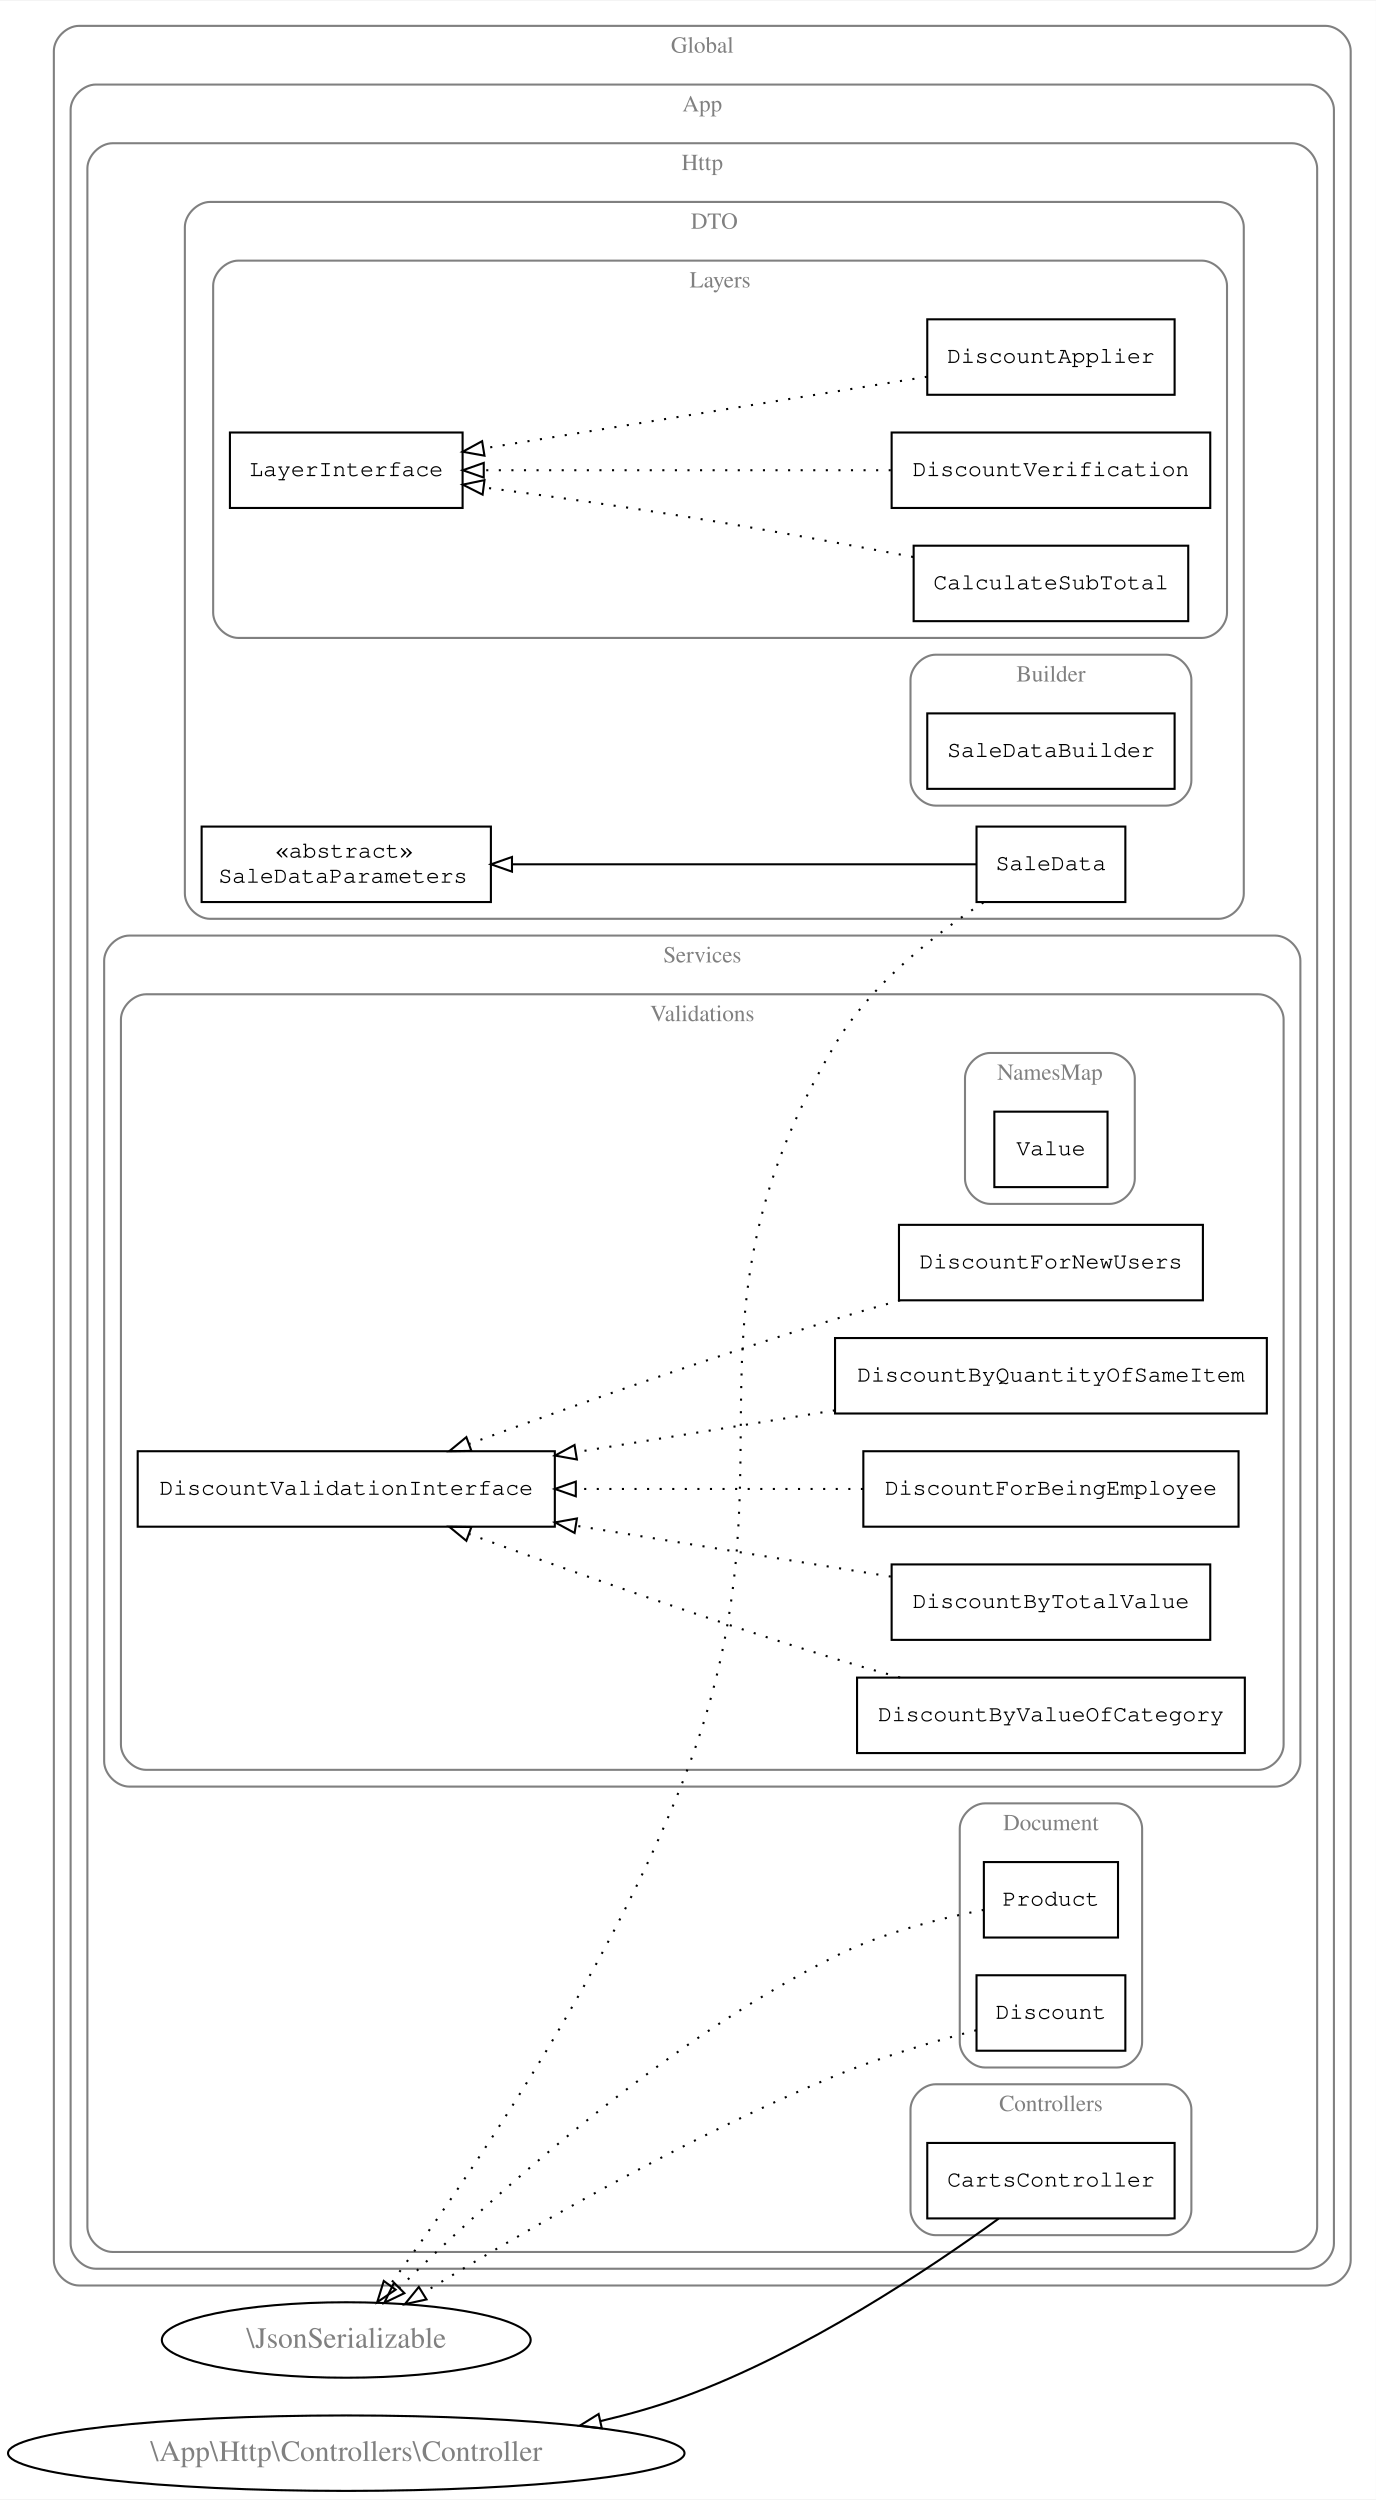
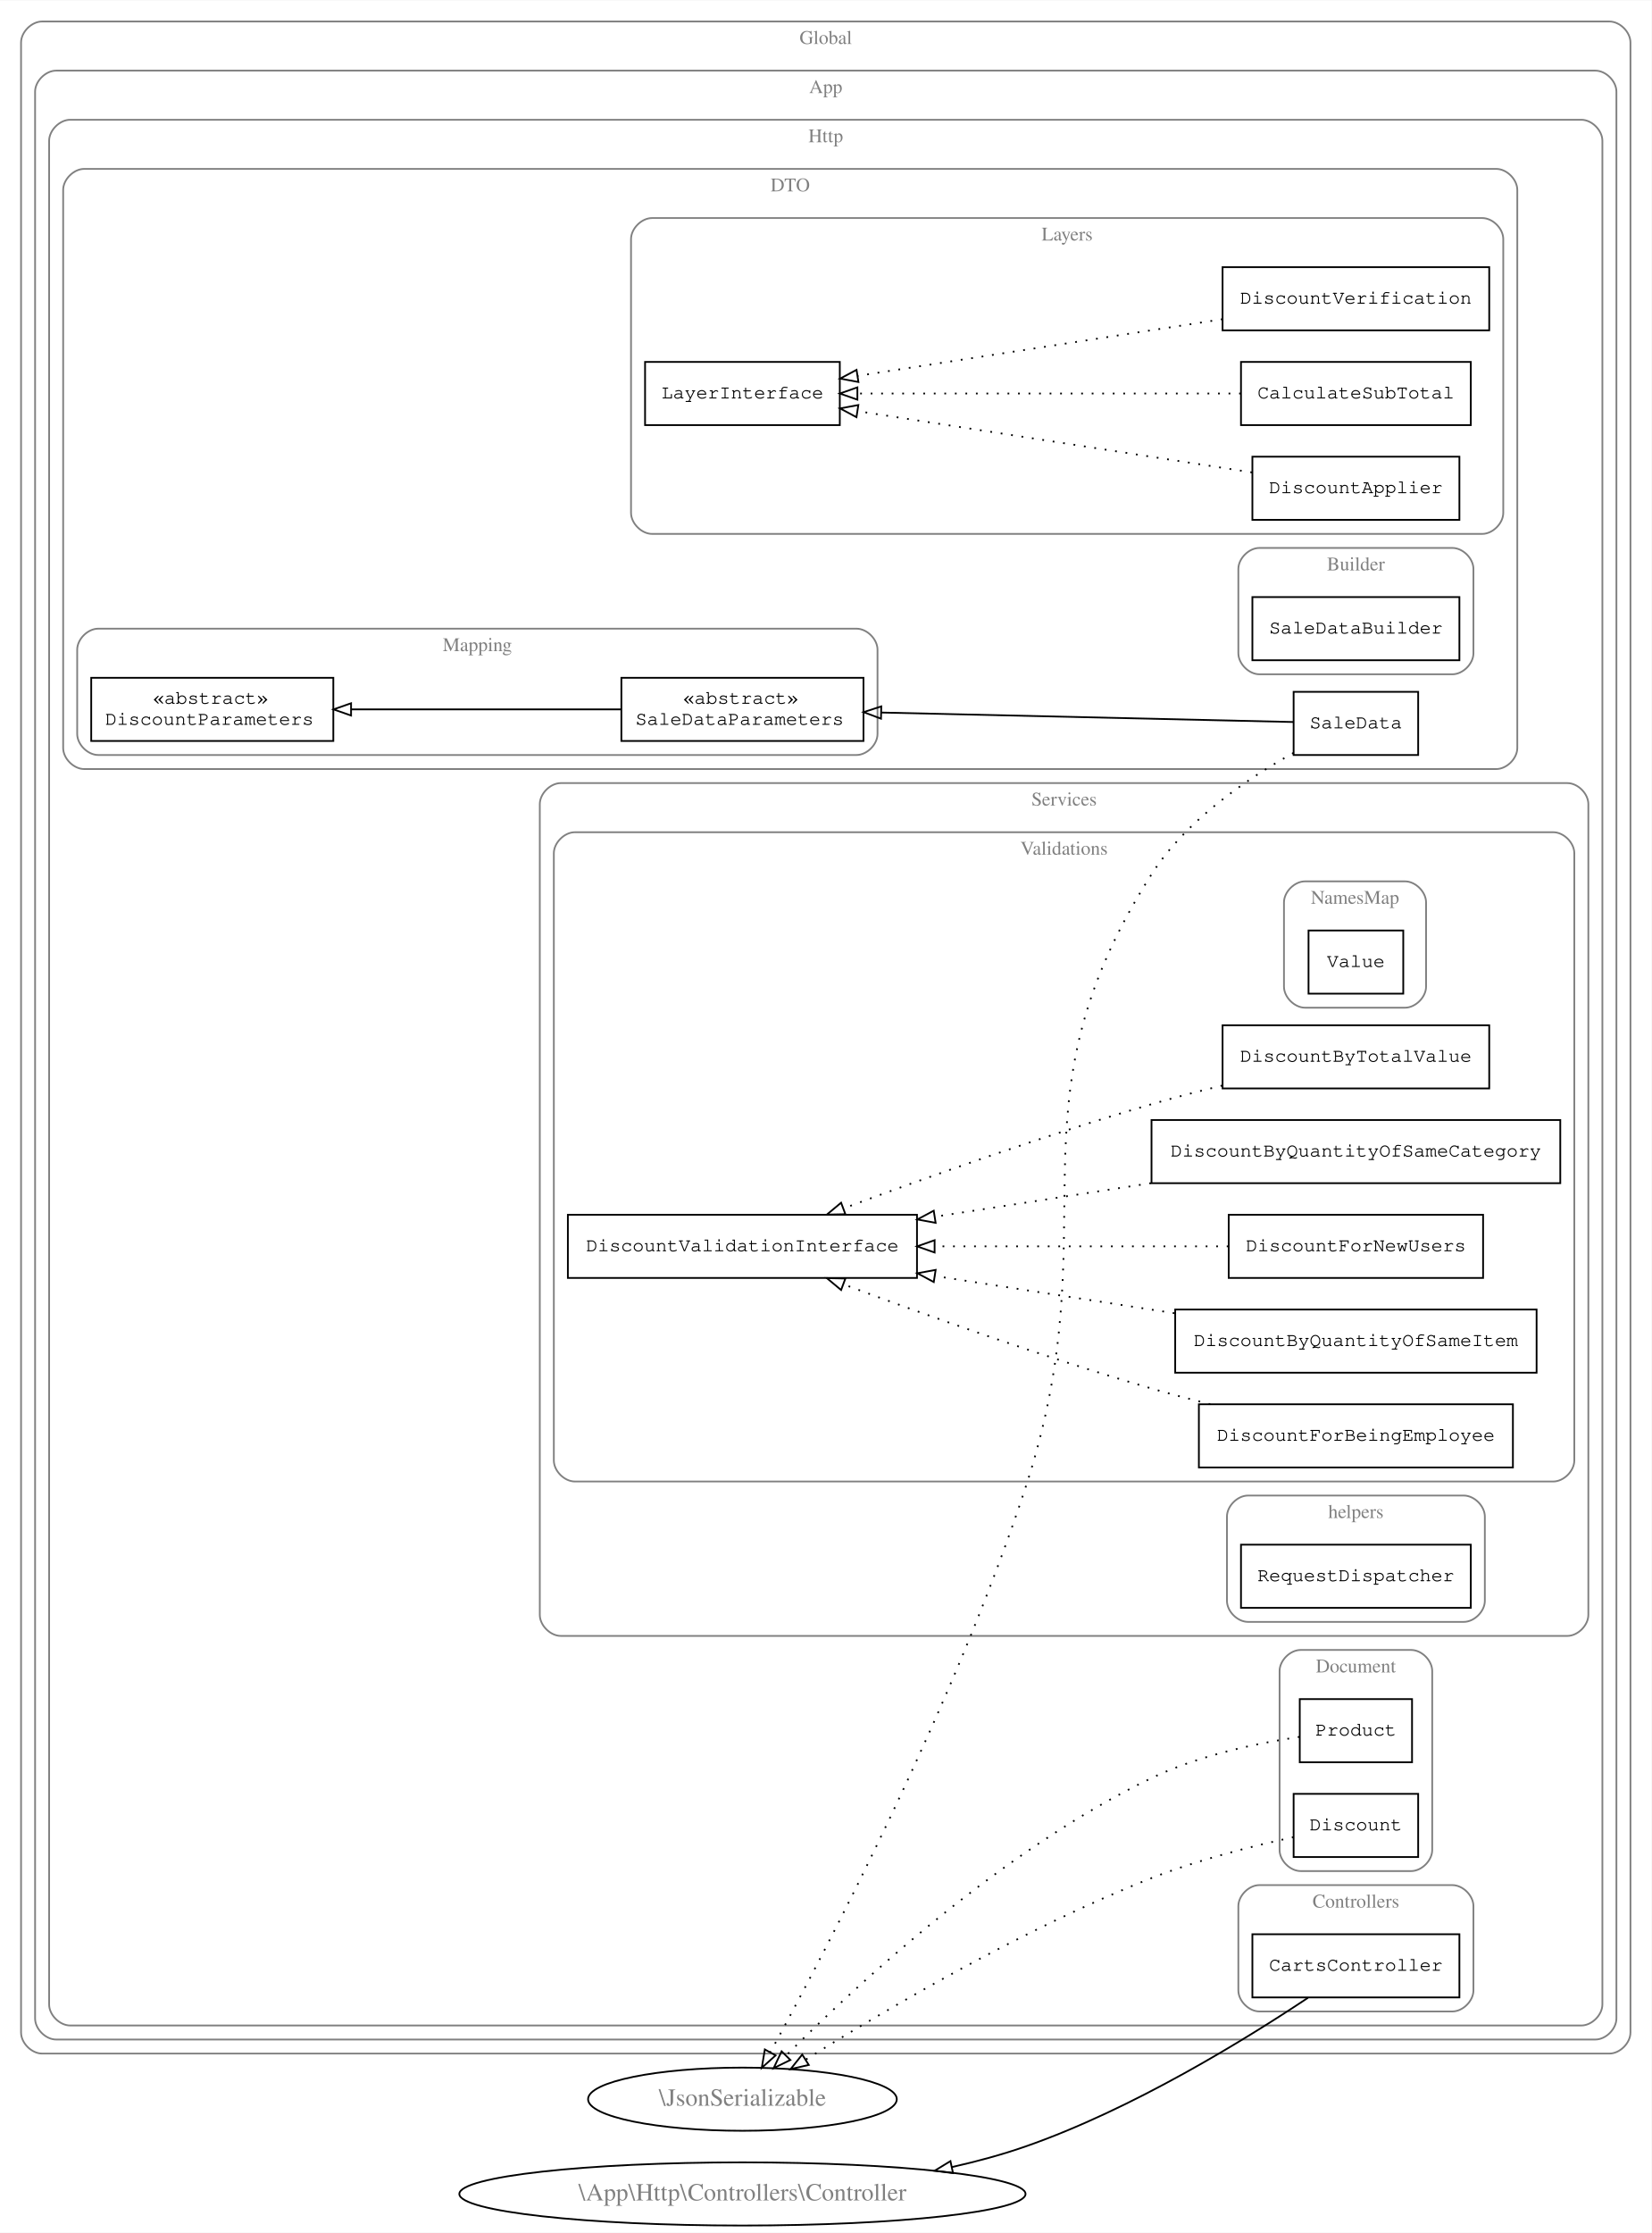
- <svg xmlns="http://www.w3.org/2000/svg" width="656pt" height="1192pt" viewBox="0.00 0.00 656.37 1192.00">
-   <g id="graph0" class="graph" transform="scale(1 1) rotate(0) translate(4 1188)">
-     <polygon fill="white" stroke="transparent" points="-4,4 -4,-1188 652.37,-1188 652.37,4 -4,4" />
+ <svg xmlns="http://www.w3.org/2000/svg" width="941pt" height="1272pt" viewBox="0.00 0.00 941.37 1272.00">
+   <g id="graph0" class="graph" transform="scale(1 1) rotate(0) translate(4 1268)">
+     <polygon fill="white" stroke="transparent" points="-4,4 -4,-1268 937.37,-1268 937.37,4 -4,4" />
    <g id="clust1" class="cluster">
-       <path fill="none" stroke="gray" d="M33.69,-98C33.69,-98 628.37,-98 628.37,-98 634.37,-98 640.37,-104 640.37,-110 640.37,-110 640.37,-1164 640.37,-1164 640.37,-1170 634.37,-1176 628.37,-1176 628.37,-1176 33.69,-1176 33.69,-1176 27.69,-1176 21.69,-1170 21.69,-1164 21.69,-1164 21.69,-110 21.69,-110 21.69,-104 27.69,-98 33.69,-98" />
-       <text text-anchor="middle" x="331.03" y="-1163.2" font-family="Times,serif" font-size="11.00" fill="gray">Global</text>
+       <path fill="none" stroke="gray" d="M20,-98C20,-98 913.37,-98 913.37,-98 919.37,-98 925.37,-104 925.37,-110 925.37,-110 925.37,-1244 925.37,-1244 925.37,-1250 919.37,-1256 913.37,-1256 913.37,-1256 20,-1256 20,-1256 14,-1256 8,-1250 8,-1244 8,-1244 8,-110 8,-110 8,-104 14,-98 20,-98" />
+       <text text-anchor="middle" x="466.69" y="-1243.2" font-family="Times,serif" font-size="11.00" fill="gray">Global</text>
    </g>
    <g id="clust2" class="cluster">
-       <path fill="none" stroke="gray" d="M41.69,-106C41.69,-106 620.37,-106 620.37,-106 626.37,-106 632.37,-112 632.37,-118 632.37,-118 632.37,-1136 632.37,-1136 632.37,-1142 626.37,-1148 620.37,-1148 620.37,-1148 41.69,-1148 41.69,-1148 35.69,-1148 29.69,-1142 29.69,-1136 29.69,-1136 29.69,-118 29.69,-118 29.69,-112 35.69,-106 41.69,-106" />
-       <text text-anchor="middle" x="331.03" y="-1135.2" font-family="Times,serif" font-size="11.00" fill="gray">App</text>
+       <path fill="none" stroke="gray" d="M28,-106C28,-106 905.37,-106 905.37,-106 911.37,-106 917.37,-112 917.37,-118 917.37,-118 917.37,-1216 917.37,-1216 917.37,-1222 911.37,-1228 905.37,-1228 905.37,-1228 28,-1228 28,-1228 22,-1228 16,-1222 16,-1216 16,-1216 16,-118 16,-118 16,-112 22,-106 28,-106" />
+       <text text-anchor="middle" x="466.69" y="-1215.2" font-family="Times,serif" font-size="11.00" fill="gray">App</text>
    </g>
    <g id="clust3" class="cluster">
-       <path fill="none" stroke="gray" d="M49.69,-114C49.69,-114 612.37,-114 612.37,-114 618.37,-114 624.37,-120 624.37,-126 624.37,-126 624.37,-1108 624.37,-1108 624.37,-1114 618.37,-1120 612.37,-1120 612.37,-1120 49.69,-1120 49.69,-1120 43.69,-1120 37.69,-1114 37.69,-1108 37.69,-1108 37.69,-126 37.69,-126 37.69,-120 43.69,-114 49.69,-114" />
-       <text text-anchor="middle" x="331.03" y="-1107.2" font-family="Times,serif" font-size="11.00" fill="gray">Http</text>
+       <path fill="none" stroke="gray" d="M36,-114C36,-114 897.37,-114 897.37,-114 903.37,-114 909.37,-120 909.37,-126 909.37,-126 909.37,-1188 909.37,-1188 909.37,-1194 903.37,-1200 897.37,-1200 897.37,-1200 36,-1200 36,-1200 30,-1200 24,-1194 24,-1188 24,-1188 24,-126 24,-126 24,-120 30,-114 36,-114" />
+       <text text-anchor="middle" x="466.69" y="-1187.2" font-family="Times,serif" font-size="11.00" fill="gray">Http</text>
    </g>
    <g id="clust4" class="cluster">
-       <path fill="none" stroke="gray" d="M96.19,-750C96.19,-750 577.37,-750 577.37,-750 583.37,-750 589.37,-756 589.37,-762 589.37,-762 589.37,-1080 589.37,-1080 589.37,-1086 583.37,-1092 577.37,-1092 577.37,-1092 96.19,-1092 96.19,-1092 90.19,-1092 84.19,-1086 84.19,-1080 84.19,-1080 84.19,-762 84.19,-762 84.19,-756 90.19,-750 96.19,-750" />
-       <text text-anchor="middle" x="336.78" y="-1079.2" font-family="Times,serif" font-size="11.00" fill="gray">DTO</text>
+       <path fill="none" stroke="gray" d="M44,-830C44,-830 848.87,-830 848.87,-830 854.87,-830 860.87,-836 860.87,-842 860.87,-842 860.87,-1160 860.87,-1160 860.87,-1166 854.87,-1172 848.87,-1172 848.87,-1172 44,-1172 44,-1172 38,-1172 32,-1166 32,-1160 32,-1160 32,-842 32,-842 32,-836 38,-830 44,-830" />
+       <text text-anchor="middle" x="446.44" y="-1159.2" font-family="Times,serif" font-size="11.00" fill="gray">DTO</text>
    </g>
    <g id="clust5" class="cluster">
-       <path fill="none" stroke="gray" d="M109.69,-884C109.69,-884 569.37,-884 569.37,-884 575.37,-884 581.37,-890 581.37,-896 581.37,-896 581.37,-1052 581.37,-1052 581.37,-1058 575.37,-1064 569.37,-1064 569.37,-1064 109.69,-1064 109.69,-1064 103.69,-1064 97.69,-1058 97.69,-1052 97.69,-1052 97.69,-896 97.69,-896 97.69,-890 103.69,-884 109.69,-884" />
-       <text text-anchor="middle" x="339.53" y="-1051.2" font-family="Times,serif" font-size="11.00" fill="gray">Layers</text>
+       <path fill="none" stroke="gray" d="M52,-838C52,-838 484.19,-838 484.19,-838 490.19,-838 496.19,-844 496.19,-850 496.19,-850 496.19,-898 496.19,-898 496.19,-904 490.19,-910 484.19,-910 484.19,-910 52,-910 52,-910 46,-910 40,-904 40,-898 40,-898 40,-850 40,-850 40,-844 46,-838 52,-838" />
+       <text text-anchor="middle" x="268.09" y="-897.2" font-family="Times,serif" font-size="11.00" fill="gray">Mapping</text>
    </g>
    <g id="clust6" class="cluster">
-       <path fill="none" stroke="gray" d="M442.37,-804C442.37,-804 552.37,-804 552.37,-804 558.37,-804 564.37,-810 564.37,-816 564.37,-816 564.37,-864 564.37,-864 564.37,-870 558.37,-876 552.37,-876 552.37,-876 442.37,-876 442.37,-876 436.37,-876 430.37,-870 430.37,-864 430.37,-864 430.37,-816 430.37,-816 430.37,-810 436.37,-804 442.37,-804" />
-       <text text-anchor="middle" x="497.37" y="-863.2" font-family="Times,serif" font-size="11.00" fill="gray">Builder</text>
+       <path fill="none" stroke="gray" d="M367.69,-964C367.69,-964 840.87,-964 840.87,-964 846.87,-964 852.87,-970 852.87,-976 852.87,-976 852.87,-1132 852.87,-1132 852.87,-1138 846.87,-1144 840.87,-1144 840.87,-1144 367.69,-1144 367.69,-1144 361.69,-1144 355.69,-1138 355.69,-1132 355.69,-1132 355.69,-976 355.69,-976 355.69,-970 361.69,-964 367.69,-964" />
+       <text text-anchor="middle" x="604.28" y="-1131.2" font-family="Times,serif" font-size="11.00" fill="gray">Layers</text>
    </g>
    <g id="clust7" class="cluster">
-       <path fill="none" stroke="gray" d="M465.87,-202C465.87,-202 528.87,-202 528.87,-202 534.87,-202 540.87,-208 540.87,-214 540.87,-214 540.87,-316 540.87,-316 540.87,-322 534.87,-328 528.87,-328 528.87,-328 465.87,-328 465.87,-328 459.87,-328 453.87,-322 453.87,-316 453.87,-316 453.87,-214 453.87,-214 453.87,-208 459.87,-202 465.87,-202" />
-       <text text-anchor="middle" x="497.37" y="-315.2" font-family="Times,serif" font-size="11.00" fill="gray">Document</text>
+       <path fill="none" stroke="gray" d="M713.87,-884C713.87,-884 823.87,-884 823.87,-884 829.87,-884 835.87,-890 835.87,-896 835.87,-896 835.87,-944 835.87,-944 835.87,-950 829.87,-956 823.87,-956 823.87,-956 713.87,-956 713.87,-956 707.87,-956 701.87,-950 701.87,-944 701.87,-944 701.87,-896 701.87,-896 701.87,-890 707.87,-884 713.87,-884" />
+       <text text-anchor="middle" x="768.87" y="-943.2" font-family="Times,serif" font-size="11.00" fill="gray">Builder</text>
    </g>
    <g id="clust8" class="cluster">
-       <path fill="none" stroke="gray" d="M57.69,-336C57.69,-336 604.37,-336 604.37,-336 610.37,-336 616.37,-342 616.37,-348 616.37,-348 616.37,-730 616.37,-730 616.37,-736 610.37,-742 604.37,-742 604.37,-742 57.69,-742 57.69,-742 51.69,-742 45.69,-736 45.69,-730 45.69,-730 45.69,-348 45.69,-348 45.69,-342 51.69,-336 57.69,-336" />
-       <text text-anchor="middle" x="331.03" y="-729.2" font-family="Times,serif" font-size="11.00" fill="gray">Services</text>
+       <path fill="none" stroke="gray" d="M737.37,-202C737.37,-202 800.37,-202 800.37,-202 806.37,-202 812.37,-208 812.37,-214 812.37,-214 812.37,-316 812.37,-316 812.37,-322 806.37,-328 800.37,-328 800.37,-328 737.37,-328 737.37,-328 731.37,-328 725.37,-322 725.37,-316 725.37,-316 725.37,-214 725.37,-214 725.37,-208 731.37,-202 737.37,-202" />
+       <text text-anchor="middle" x="768.87" y="-315.2" font-family="Times,serif" font-size="11.00" fill="gray">Document</text>
    </g>
    <g id="clust9" class="cluster">
-       <path fill="none" stroke="gray" d="M65.69,-344C65.69,-344 596.37,-344 596.37,-344 602.37,-344 608.37,-350 608.37,-356 608.37,-356 608.37,-702 608.37,-702 608.37,-708 602.37,-714 596.37,-714 596.37,-714 65.69,-714 65.69,-714 59.69,-714 53.69,-708 53.69,-702 53.69,-702 53.69,-356 53.69,-356 53.69,-350 59.69,-344 65.69,-344" />
-       <text text-anchor="middle" x="331.03" y="-701.2" font-family="Times,serif" font-size="11.00" fill="gray">Validations</text>
+       <path fill="none" stroke="gray" d="M315.69,-336C315.69,-336 889.37,-336 889.37,-336 895.37,-336 901.37,-342 901.37,-348 901.37,-348 901.37,-810 901.37,-810 901.37,-816 895.37,-822 889.37,-822 889.37,-822 315.69,-822 315.69,-822 309.69,-822 303.69,-816 303.69,-810 303.69,-810 303.69,-348 303.69,-348 303.69,-342 309.69,-336 315.69,-336" />
+       <text text-anchor="middle" x="602.53" y="-809.2" font-family="Times,serif" font-size="11.00" fill="gray">Services</text>
    </g>
    <g id="clust10" class="cluster">
-       <path fill="none" stroke="gray" d="M468.37,-614C468.37,-614 525.37,-614 525.37,-614 531.37,-614 537.37,-620 537.37,-626 537.37,-626 537.37,-674 537.37,-674 537.37,-680 531.37,-686 525.37,-686 525.37,-686 468.37,-686 468.37,-686 462.37,-686 456.37,-680 456.37,-674 456.37,-674 456.37,-626 456.37,-626 456.37,-620 462.37,-614 468.37,-614" />
-       <text text-anchor="middle" x="496.87" y="-673.2" font-family="Times,serif" font-size="11.00" fill="gray">NamesMap</text>
+       <path fill="none" stroke="gray" d="M323.69,-424C323.69,-424 881.37,-424 881.37,-424 887.37,-424 893.37,-430 893.37,-436 893.37,-436 893.37,-782 893.37,-782 893.37,-788 887.37,-794 881.37,-794 881.37,-794 323.69,-794 323.69,-794 317.69,-794 311.69,-788 311.69,-782 311.69,-782 311.69,-436 311.69,-436 311.69,-430 317.69,-424 323.69,-424" />
+       <text text-anchor="middle" x="602.53" y="-781.2" font-family="Times,serif" font-size="11.00" fill="gray">Validations</text>
    </g>
    <g id="clust11" class="cluster">
-       <path fill="none" stroke="gray" d="M442.37,-122C442.37,-122 552.37,-122 552.37,-122 558.37,-122 564.37,-128 564.37,-134 564.37,-134 564.37,-182 564.37,-182 564.37,-188 558.37,-194 552.37,-194 552.37,-194 442.37,-194 442.37,-194 436.37,-194 430.37,-188 430.37,-182 430.37,-182 430.37,-134 430.37,-134 430.37,-128 436.37,-122 442.37,-122" />
-       <text text-anchor="middle" x="497.37" y="-181.2" font-family="Times,serif" font-size="11.00" fill="gray">Controllers</text>
+       <path fill="none" stroke="gray" d="M739.87,-694C739.87,-694 796.87,-694 796.87,-694 802.87,-694 808.87,-700 808.87,-706 808.87,-706 808.87,-754 808.87,-754 808.87,-760 802.87,-766 796.87,-766 796.87,-766 739.87,-766 739.87,-766 733.87,-766 727.87,-760 727.87,-754 727.87,-754 727.87,-706 727.87,-706 727.87,-700 733.87,-694 739.87,-694" />
+       <text text-anchor="middle" x="768.37" y="-753.2" font-family="Times,serif" font-size="11.00" fill="gray">NamesMap</text>
+     </g>
+     <g id="clust12" class="cluster">
+       <path fill="none" stroke="gray" d="M707.37,-344C707.37,-344 830.37,-344 830.37,-344 836.37,-344 842.37,-350 842.37,-356 842.37,-356 842.37,-404 842.37,-404 842.37,-410 836.37,-416 830.37,-416 830.37,-416 707.37,-416 707.37,-416 701.37,-416 695.37,-410 695.37,-404 695.37,-404 695.37,-356 695.37,-356 695.37,-350 701.37,-344 707.37,-344" />
+       <text text-anchor="middle" x="768.87" y="-403.2" font-family="Times,serif" font-size="11.00" fill="gray">helpers</text>
+     </g>
+     <g id="clust13" class="cluster">
+       <path fill="none" stroke="gray" d="M713.87,-122C713.87,-122 823.87,-122 823.87,-122 829.87,-122 835.87,-128 835.87,-134 835.87,-134 835.87,-182 835.87,-182 835.87,-188 829.87,-194 823.87,-194 823.87,-194 713.87,-194 713.87,-194 707.87,-194 701.87,-188 701.87,-182 701.87,-182 701.87,-134 701.87,-134 701.87,-128 707.87,-122 713.87,-122" />
+       <text text-anchor="middle" x="768.87" y="-181.2" font-family="Times,serif" font-size="11.00" fill="gray">Controllers</text>
    </g>
    <g id="node1" class="node">
-       <polygon fill="none" stroke="black" points="573.37,-982 421.37,-982 421.37,-946 573.37,-946 573.37,-982" />
-       <text text-anchor="middle" x="497.37" y="-961.2" font-family="Courier,monospace" font-size="11.00">DiscountVerification</text>
+       <polygon fill="none" stroke="black" points="488.19,-882 350.19,-882 350.19,-846 488.19,-846 488.19,-882" />
+       <text text-anchor="start" x="385.19" y="-867.2" font-family="Courier,monospace" font-size="11.00">«abstract»</text>
+       <text text-anchor="start" x="358.19" y="-855.2" font-family="Courier,monospace" font-size="11.00">SaleDataParameters</text>
+     </g>
+     <g id="node2" class="node">
+       <polygon fill="none" stroke="black" points="186,-882 48,-882 48,-846 186,-846 186,-882" />
+       <text text-anchor="start" x="83" y="-867.2" font-family="Courier,monospace" font-size="11.00">«abstract»</text>
+       <text text-anchor="start" x="56" y="-855.2" font-family="Courier,monospace" font-size="11.00">DiscountParameters</text>
+     </g>
+     <g id="edge1" class="edge">
+       <path fill="none" stroke="black" d="M350.07,-864C304.38,-864 244.07,-864 196.39,-864" />
+       <polygon fill="none" stroke="black" points="196.11,-860.5 186.11,-864 196.11,-867.5 196.11,-860.5" />
+     </g>
+     <g id="node3" class="node">
+       <polygon fill="none" stroke="black" points="844.87,-1116 692.87,-1116 692.87,-1080 844.87,-1080 844.87,-1116" />
+       <text text-anchor="middle" x="768.87" y="-1095.2" font-family="Courier,monospace" font-size="11.00">DiscountVerification</text>
+     </g>
+     <g id="node6" class="node">
+       <polygon fill="none" stroke="black" points="474.69,-1062 363.69,-1062 363.69,-1026 474.69,-1026 474.69,-1062" />
+       <text text-anchor="middle" x="419.19" y="-1041.2" font-family="Courier,monospace" font-size="11.00">LayerInterface</text>
+     </g>
+     <g id="edge5" class="edge">
+       <path fill="none" stroke="black" stroke-dasharray="1,5" d="M692.86,-1086.35C630.87,-1076.72 543.77,-1063.19 484.82,-1054.04" />
+       <polygon fill="none" stroke="black" points="485.3,-1050.57 474.88,-1052.5 484.23,-1057.49 485.3,-1050.57" />
    </g>
    <g id="node4" class="node">
-       <polygon fill="none" stroke="black" points="216.69,-982 105.69,-982 105.69,-946 216.69,-946 216.69,-982" />
-       <text text-anchor="middle" x="161.19" y="-961.2" font-family="Courier,monospace" font-size="11.00">LayerInterface</text>
+       <polygon fill="none" stroke="black" points="834.37,-1062 703.37,-1062 703.37,-1026 834.37,-1026 834.37,-1062" />
+       <text text-anchor="middle" x="768.87" y="-1041.2" font-family="Courier,monospace" font-size="11.00">CalculateSubTotal</text>
+     </g>
+     <g id="edge9" class="edge">
+       <path fill="none" stroke="black" stroke-dasharray="1,5" d="M703.29,-1044C640.97,-1044 547.15,-1044 484.81,-1044" />
+       <polygon fill="none" stroke="black" points="484.71,-1040.5 474.71,-1044 484.71,-1047.5 484.71,-1040.5" />
+     </g>
+     <g id="node5" class="node">
+       <polygon fill="none" stroke="black" points="827.87,-1008 709.87,-1008 709.87,-972 827.87,-972 827.87,-1008" />
+       <text text-anchor="middle" x="768.87" y="-987.2" font-family="Courier,monospace" font-size="11.00">DiscountApplier</text>
+     </g>
+     <g id="edge14" class="edge">
+       <path fill="none" stroke="black" stroke-dasharray="1,5" d="M709.68,-999.04C647.56,-1008.69 549.4,-1023.93 484.89,-1033.95" />
+       <polygon fill="none" stroke="black" points="484.19,-1030.52 474.84,-1035.51 485.26,-1037.44 484.19,-1030.52" />
+     </g>
+     <g id="node7" class="node">
+       <polygon fill="none" stroke="black" points="827.87,-928 709.87,-928 709.87,-892 827.87,-892 827.87,-928" />
+       <text text-anchor="middle" x="768.87" y="-907.2" font-family="Courier,monospace" font-size="11.00">SaleDataBuilder</text>
+     </g>
+     <g id="node8" class="node">
+       <polygon fill="none" stroke="black" points="804.37,-874 733.37,-874 733.37,-838 804.37,-838 804.37,-874" />
+       <text text-anchor="middle" x="768.87" y="-853.2" font-family="Courier,monospace" font-size="11.00">SaleData</text>
+     </g>
+     <g id="edge10" class="edge">
+       <path fill="none" stroke="black" d="M733.26,-856.8C678.88,-858.05 572.04,-860.51 498.41,-862.2" />
+       <polygon fill="none" stroke="black" points="498.17,-858.7 488.25,-862.43 498.33,-865.7 498.17,-858.7" />
+     </g>
+     <g id="node20" class="node">
+       <ellipse fill="none" stroke="black" cx="419.19" cy="-72" rx="87.99" ry="18" />
+       <text text-anchor="middle" x="419.19" y="-68.3" font-family="Times,serif" font-size="14.00" fill="gray">\JsonSerializable</text>
+     </g>
+     <g id="edge11" class="edge">
+       <path fill="none" stroke="black" stroke-dasharray="1,5" d="M733.35,-839.22C707.02,-824.6 672.04,-800.9 652.37,-770 567.1,-636.02 629.9,-570.89 580.37,-420 539.41,-295.19 466.31,-155.83 435.04,-98.66" />
+       <polygon fill="none" stroke="black" points="438.1,-96.96 430.22,-89.89 431.97,-100.34 438.1,-96.96" />
+     </g>
+     <g id="node9" class="node">
+       <polygon fill="none" stroke="black" points="800.87,-300 736.87,-300 736.87,-264 800.87,-264 800.87,-300" />
+       <text text-anchor="middle" x="768.87" y="-279.2" font-family="Courier,monospace" font-size="11.00">Product</text>
+     </g>
+     <g id="edge2" class="edge">
+       <path fill="none" stroke="black" stroke-dasharray="1,5" d="M736.73,-278.48C712.76,-274.89 679.28,-267.95 652.37,-255 566.96,-213.89 483.94,-136.85 444.32,-97.12" />
+       <polygon fill="none" stroke="black" points="446.5,-94.35 436.98,-89.69 441.52,-99.27 446.5,-94.35" />
+     </g>
+     <g id="node10" class="node">
+       <polygon fill="none" stroke="black" points="804.37,-246 733.37,-246 733.37,-210 804.37,-210 804.37,-246" />
+       <text text-anchor="middle" x="768.87" y="-225.2" font-family="Courier,monospace" font-size="11.00">Discount</text>
+     </g>
+     <g id="edge13" class="edge">
+       <path fill="none" stroke="black" stroke-dasharray="1,5" d="M733.32,-221.33C710,-216.27 678.78,-208.41 652.37,-198 579.13,-169.11 499.7,-122.31 455.33,-94.61" />
+       <polygon fill="none" stroke="black" points="457,-91.52 446.67,-89.16 453.27,-97.45 457,-91.52" />
+     </g>
+     <g id="node11" class="node">
+       <polygon fill="none" stroke="black" points="795.87,-738 741.87,-738 741.87,-702 795.87,-702 795.87,-738" />
+       <text text-anchor="middle" x="768.87" y="-717.2" font-family="Courier,monospace" font-size="11.00">Value</text>
+     </g>
+     <g id="node12" class="node">
+       <polygon fill="none" stroke="black" points="841.37,-576 696.37,-576 696.37,-540 841.37,-540 841.37,-576" />
+       <text text-anchor="middle" x="768.87" y="-555.2" font-family="Courier,monospace" font-size="11.00">DiscountForNewUsers</text>
+     </g>
+     <g id="node17" class="node">
+       <polygon fill="none" stroke="black" points="518.69,-576 319.69,-576 319.69,-540 518.69,-540 518.69,-576" />
+       <text text-anchor="middle" x="419.19" y="-555.2" font-family="Courier,monospace" font-size="11.00">DiscountValidationInterface</text>
+     </g>
+     <g id="edge3" class="edge">
+       <path fill="none" stroke="black" stroke-dasharray="1,5" d="M696.25,-558C647.97,-558 583.37,-558 528.8,-558" />
+       <polygon fill="none" stroke="black" points="528.73,-554.5 518.73,-558 528.73,-561.5 528.73,-554.5" />
+     </g>
+     <g id="node13" class="node">
+       <polygon fill="none" stroke="black" points="871.87,-522 665.87,-522 665.87,-486 871.87,-486 871.87,-522" />
+       <text text-anchor="middle" x="768.87" y="-501.2" font-family="Courier,monospace" font-size="11.00">DiscountByQuantityOfSameItem</text>
    </g>
    <g id="edge4" class="edge">
-       <path fill="none" stroke="black" stroke-dasharray="1,5" d="M420.96,-964C362.51,-964 282.39,-964 226.85,-964" />
-       <polygon fill="none" stroke="black" points="226.78,-960.5 216.78,-964 226.78,-967.5 226.78,-960.5" />
+       <path fill="none" stroke="black" stroke-dasharray="1,5" d="M665.43,-519.91C622.51,-526.58 572.55,-534.34 528.97,-541.11" />
+       <polygon fill="none" stroke="black" points="528.25,-537.67 518.9,-542.67 529.32,-544.59 528.25,-537.67" />
    </g>
-     <g id="node2" class="node">
-       <polygon fill="none" stroke="black" points="562.87,-928 431.87,-928 431.87,-892 562.87,-892 562.87,-928" />
-       <text text-anchor="middle" x="497.37" y="-907.2" font-family="Courier,monospace" font-size="11.00">CalculateSubTotal</text>
+     <g id="node14" class="node">
+       <polygon fill="none" stroke="black" points="858.37,-468 679.37,-468 679.37,-432 858.37,-432 858.37,-468" />
+       <text text-anchor="middle" x="768.87" y="-447.2" font-family="Courier,monospace" font-size="11.00">DiscountForBeingEmployee</text>
+     </g>
+     <g id="edge6" class="edge">
+       <path fill="none" stroke="black" stroke-dasharray="1,5" d="M685.88,-468.03C674.57,-470.85 663.15,-473.87 652.37,-477 591.7,-494.62 523.59,-518.93 476.92,-536.32" />
+       <polygon fill="none" stroke="black" points="475.43,-533.13 467.29,-539.91 477.88,-539.69 475.43,-533.13" />
+     </g>
+     <g id="node15" class="node">
+       <polygon fill="none" stroke="black" points="844.87,-684 692.87,-684 692.87,-648 844.87,-648 844.87,-684" />
+       <text text-anchor="middle" x="768.87" y="-663.2" font-family="Courier,monospace" font-size="11.00">DiscountByTotalValue</text>
+     </g>
+     <g id="edge7" class="edge">
+       <path fill="none" stroke="black" stroke-dasharray="1,5" d="M692.7,-649.65C679.21,-646.37 665.32,-642.76 652.37,-639 591.7,-621.38 523.59,-597.07 476.92,-579.68" />
+       <polygon fill="none" stroke="black" points="477.88,-576.31 467.29,-576.09 475.43,-582.87 477.88,-576.31" />
+     </g>
+     <g id="node16" class="node">
+       <polygon fill="none" stroke="black" points="885.37,-630 652.37,-630 652.37,-594 885.37,-594 885.37,-630" />
+       <text text-anchor="middle" x="768.87" y="-609.2" font-family="Courier,monospace" font-size="11.00">DiscountByQuantityOfSameCategory</text>
    </g>
    <g id="edge8" class="edge">
-       <path fill="none" stroke="black" stroke-dasharray="1,5" d="M431.63,-922.63C398.93,-928.82 358.61,-936.18 322.37,-942 291.01,-947.04 256.07,-951.92 226.85,-955.8" />
-       <polygon fill="none" stroke="black" points="226.23,-952.35 216.77,-957.13 227.14,-959.29 226.23,-952.35" />
-     </g>
-     <g id="node3" class="node">
-       <polygon fill="none" stroke="black" points="556.37,-1036 438.37,-1036 438.37,-1000 556.37,-1000 556.37,-1036" />
-       <text text-anchor="middle" x="497.37" y="-1015.2" font-family="Courier,monospace" font-size="11.00">DiscountApplier</text>
-     </g>
-     <g id="edge13" class="edge">
-       <path fill="none" stroke="black" stroke-dasharray="1,5" d="M438.16,-1008.59C379.08,-999.05 287.84,-984.3 226.62,-974.41" />
-       <polygon fill="none" stroke="black" points="227.12,-970.95 216.69,-972.81 226,-977.86 227.12,-970.95" />
-     </g>
-     <g id="node5" class="node">
-       <polygon fill="none" stroke="black" points="556.37,-848 438.37,-848 438.37,-812 556.37,-812 556.37,-848" />
-       <text text-anchor="middle" x="497.37" y="-827.2" font-family="Courier,monospace" font-size="11.00">SaleDataBuilder</text>
-     </g>
-     <g id="node6" class="node">
-       <polygon fill="none" stroke="black" points="230.19,-794 92.19,-794 92.19,-758 230.19,-758 230.19,-794" />
-       <text text-anchor="start" x="127.19" y="-779.2" font-family="Courier,monospace" font-size="11.00">«abstract»</text>
-       <text text-anchor="start" x="100.19" y="-767.2" font-family="Courier,monospace" font-size="11.00">SaleDataParameters</text>
-     </g>
-     <g id="node7" class="node">
-       <polygon fill="none" stroke="black" points="532.87,-794 461.87,-794 461.87,-758 532.87,-758 532.87,-794" />
-       <text text-anchor="middle" x="497.37" y="-773.2" font-family="Courier,monospace" font-size="11.00">SaleData</text>
-     </g>
-     <g id="edge9" class="edge">
-       <path fill="none" stroke="black" d="M461.87,-776C409.97,-776 310.45,-776 240.37,-776" />
-       <polygon fill="none" stroke="black" points="240.25,-772.5 230.25,-776 240.25,-779.5 240.25,-772.5" />
+       <path fill="none" stroke="black" stroke-dasharray="1,5" d="M652.1,-594.02C612.47,-587.86 568.31,-581 529.23,-574.94" />
+       <polygon fill="none" stroke="black" points="529.31,-571.41 518.89,-573.33 528.23,-578.32 529.31,-571.41" />
    </g>
    <g id="node18" class="node">
-       <ellipse fill="none" stroke="black" cx="161.19" cy="-72" rx="87.99" ry="18" />
-       <text text-anchor="middle" x="161.19" y="-68.3" font-family="Times,serif" font-size="14.00" fill="gray">\JsonSerializable</text>
+       <polygon fill="none" stroke="black" points="834.37,-388 703.37,-388 703.37,-352 834.37,-352 834.37,-388" />
+       <text text-anchor="middle" x="768.87" y="-367.2" font-family="Courier,monospace" font-size="11.00">RequestDispatcher</text>
    </g>
-     <g id="edge10" class="edge">
-       <path fill="none" stroke="black" stroke-dasharray="1,5" d="M465.16,-757.8C441.98,-742.62 411.54,-718.87 394.37,-690 313.18,-553.51 379.92,-488.02 322.37,-340 285.37,-244.84 216.1,-144.62 182.08,-98.31" />
-       <polygon fill="none" stroke="black" points="184.72,-96 175.95,-90.04 179.09,-100.16 184.72,-96" />
+     <g id="node19" class="node">
+       <polygon fill="none" stroke="black" points="827.87,-166 709.87,-166 709.87,-130 827.87,-130 827.87,-166" />
+       <text text-anchor="middle" x="768.87" y="-145.2" font-family="Courier,monospace" font-size="11.00">CartsController</text>
    </g>
-     <g id="node8" class="node">
-       <polygon fill="none" stroke="black" points="529.37,-300 465.37,-300 465.37,-264 529.37,-264 529.37,-300" />
-       <text text-anchor="middle" x="497.37" y="-279.2" font-family="Courier,monospace" font-size="11.00">Product</text>
-     </g>
-     <g id="edge1" class="edge">
-       <path fill="none" stroke="black" stroke-dasharray="1,5" d="M465.3,-277.19C444.46,-273.16 416.82,-266.21 394.37,-255 309.78,-212.76 226.7,-136.55 186.76,-97.13" />
-       <polygon fill="none" stroke="black" points="188.92,-94.34 179.36,-89.76 183.98,-99.3 188.92,-94.34" />
-     </g>
-     <g id="node9" class="node">
-       <polygon fill="none" stroke="black" points="532.87,-246 461.87,-246 461.87,-210 532.87,-210 532.87,-246" />
-       <text text-anchor="middle" x="497.37" y="-225.2" font-family="Courier,monospace" font-size="11.00">Discount</text>
+     <g id="node21" class="node">
+       <ellipse fill="none" stroke="black" cx="419.19" cy="-18" rx="161.37" ry="18" />
+       <text text-anchor="middle" x="419.19" y="-14.3" font-family="Times,serif" font-size="14.00" fill="gray">\App\Http\Controllers\Controller</text>
    </g>
    <g id="edge12" class="edge">
-       <path fill="none" stroke="black" stroke-dasharray="1,5" d="M461.75,-219.76C441.71,-214.52 416.21,-207.02 394.37,-198 321.8,-168.03 242.45,-121.79 197.84,-94.45" />
-       <polygon fill="none" stroke="black" points="199.48,-91.35 189.13,-89.08 195.81,-97.31 199.48,-91.35" />
-     </g>
-     <g id="node10" class="node">
-       <polygon fill="none" stroke="black" points="524.37,-658 470.37,-658 470.37,-622 524.37,-622 524.37,-658" />
-       <text text-anchor="middle" x="497.37" y="-637.2" font-family="Courier,monospace" font-size="11.00">Value</text>
-     </g>
-     <g id="node11" class="node">
-       <polygon fill="none" stroke="black" points="569.87,-604 424.87,-604 424.87,-568 569.87,-568 569.87,-604" />
-       <text text-anchor="middle" x="497.37" y="-583.2" font-family="Courier,monospace" font-size="11.00">DiscountForNewUsers</text>
-     </g>
-     <g id="node16" class="node">
-       <polygon fill="none" stroke="black" points="260.69,-496 61.69,-496 61.69,-460 260.69,-460 260.69,-496" />
-       <text text-anchor="middle" x="161.19" y="-475.2" font-family="Courier,monospace" font-size="11.00">DiscountValidationInterface</text>
-     </g>
-     <g id="edge2" class="edge">
-       <path fill="none" stroke="black" stroke-dasharray="1,5" d="M425.39,-567.96C414.95,-565.09 404.35,-562.06 394.37,-559 334.35,-540.62 266.68,-516.63 219.94,-499.54" />
-       <polygon fill="none" stroke="black" points="220.89,-496.16 210.3,-496 218.48,-502.73 220.89,-496.16" />
-     </g>
-     <g id="node12" class="node">
-       <polygon fill="none" stroke="black" points="600.37,-550 394.37,-550 394.37,-514 600.37,-514 600.37,-550" />
-       <text text-anchor="middle" x="497.37" y="-529.2" font-family="Courier,monospace" font-size="11.00">DiscountByQuantityOfSameItem</text>
-     </g>
-     <g id="edge3" class="edge">
-       <path fill="none" stroke="black" stroke-dasharray="1,5" d="M394.29,-515.5C355.18,-509.19 310.45,-501.96 270.75,-495.54" />
-       <polygon fill="none" stroke="black" points="271.21,-492.07 260.78,-493.93 270.09,-498.98 271.21,-492.07" />
-     </g>
-     <g id="node13" class="node">
-       <polygon fill="none" stroke="black" points="586.87,-496 407.87,-496 407.87,-460 586.87,-460 586.87,-496" />
-       <text text-anchor="middle" x="497.37" y="-475.2" font-family="Courier,monospace" font-size="11.00">DiscountForBeingEmployee</text>
-     </g>
-     <g id="edge5" class="edge">
-       <path fill="none" stroke="black" stroke-dasharray="1,5" d="M407.69,-478C365.72,-478 315.2,-478 270.93,-478" />
-       <polygon fill="none" stroke="black" points="270.7,-474.5 260.7,-478 270.7,-481.5 270.7,-474.5" />
-     </g>
-     <g id="node14" class="node">
-       <polygon fill="none" stroke="black" points="573.37,-442 421.37,-442 421.37,-406 573.37,-406 573.37,-442" />
-       <text text-anchor="middle" x="497.37" y="-421.2" font-family="Courier,monospace" font-size="11.00">DiscountByTotalValue</text>
-     </g>
-     <g id="edge6" class="edge">
-       <path fill="none" stroke="black" stroke-dasharray="1,5" d="M420.96,-436.19C376.65,-443.35 319.89,-452.52 270.83,-460.45" />
-       <polygon fill="none" stroke="black" points="270.12,-457.01 260.8,-462.06 271.23,-463.92 270.12,-457.01" />
-     </g>
-     <g id="node15" class="node">
-       <polygon fill="none" stroke="black" points="589.87,-388 404.87,-388 404.87,-352 589.87,-352 589.87,-388" />
-       <text text-anchor="middle" x="497.37" y="-367.2" font-family="Courier,monospace" font-size="11.00">DiscountByValueOfCategory</text>
-     </g>
-     <g id="edge7" class="edge">
-       <path fill="none" stroke="black" stroke-dasharray="1,5" d="M425.39,-388.04C414.95,-390.91 404.35,-393.94 394.37,-397 334.35,-415.38 266.68,-439.37 219.94,-456.46" />
-       <polygon fill="none" stroke="black" points="218.48,-453.27 210.3,-460 220.89,-459.84 218.48,-453.27" />
-     </g>
-     <g id="node17" class="node">
-       <polygon fill="none" stroke="black" points="556.37,-166 438.37,-166 438.37,-130 556.37,-130 556.37,-166" />
-       <text text-anchor="middle" x="497.37" y="-145.2" font-family="Courier,monospace" font-size="11.00">CartsController</text>
-     </g>
-     <g id="node19" class="node">
-       <ellipse fill="none" stroke="black" cx="161.19" cy="-18" rx="161.37" ry="18" />
-       <text text-anchor="middle" x="161.19" y="-14.3" font-family="Times,serif" font-size="14.00" fill="gray">\App\Http\Controllers\Controller</text>
-     </g>
-     <g id="edge11" class="edge">
-       <path fill="none" stroke="black" d="M472.46,-129.93C440.19,-106.49 380.06,-66.11 322.37,-45 309.69,-40.36 296.15,-36.51 282.51,-33.32" />
-       <polygon fill="none" stroke="black" points="283.1,-29.87 272.58,-31.11 281.58,-36.7 283.1,-29.87" />
+       <path fill="none" stroke="black" d="M741.57,-129.8C706.47,-106.41 641.59,-66.29 580.37,-45 567.06,-40.37 552.84,-36.52 538.58,-33.32" />
+       <polygon fill="none" stroke="black" points="539.22,-29.88 528.71,-31.21 537.76,-36.72 539.22,-29.88" />
    </g>
  </g>
</svg>
